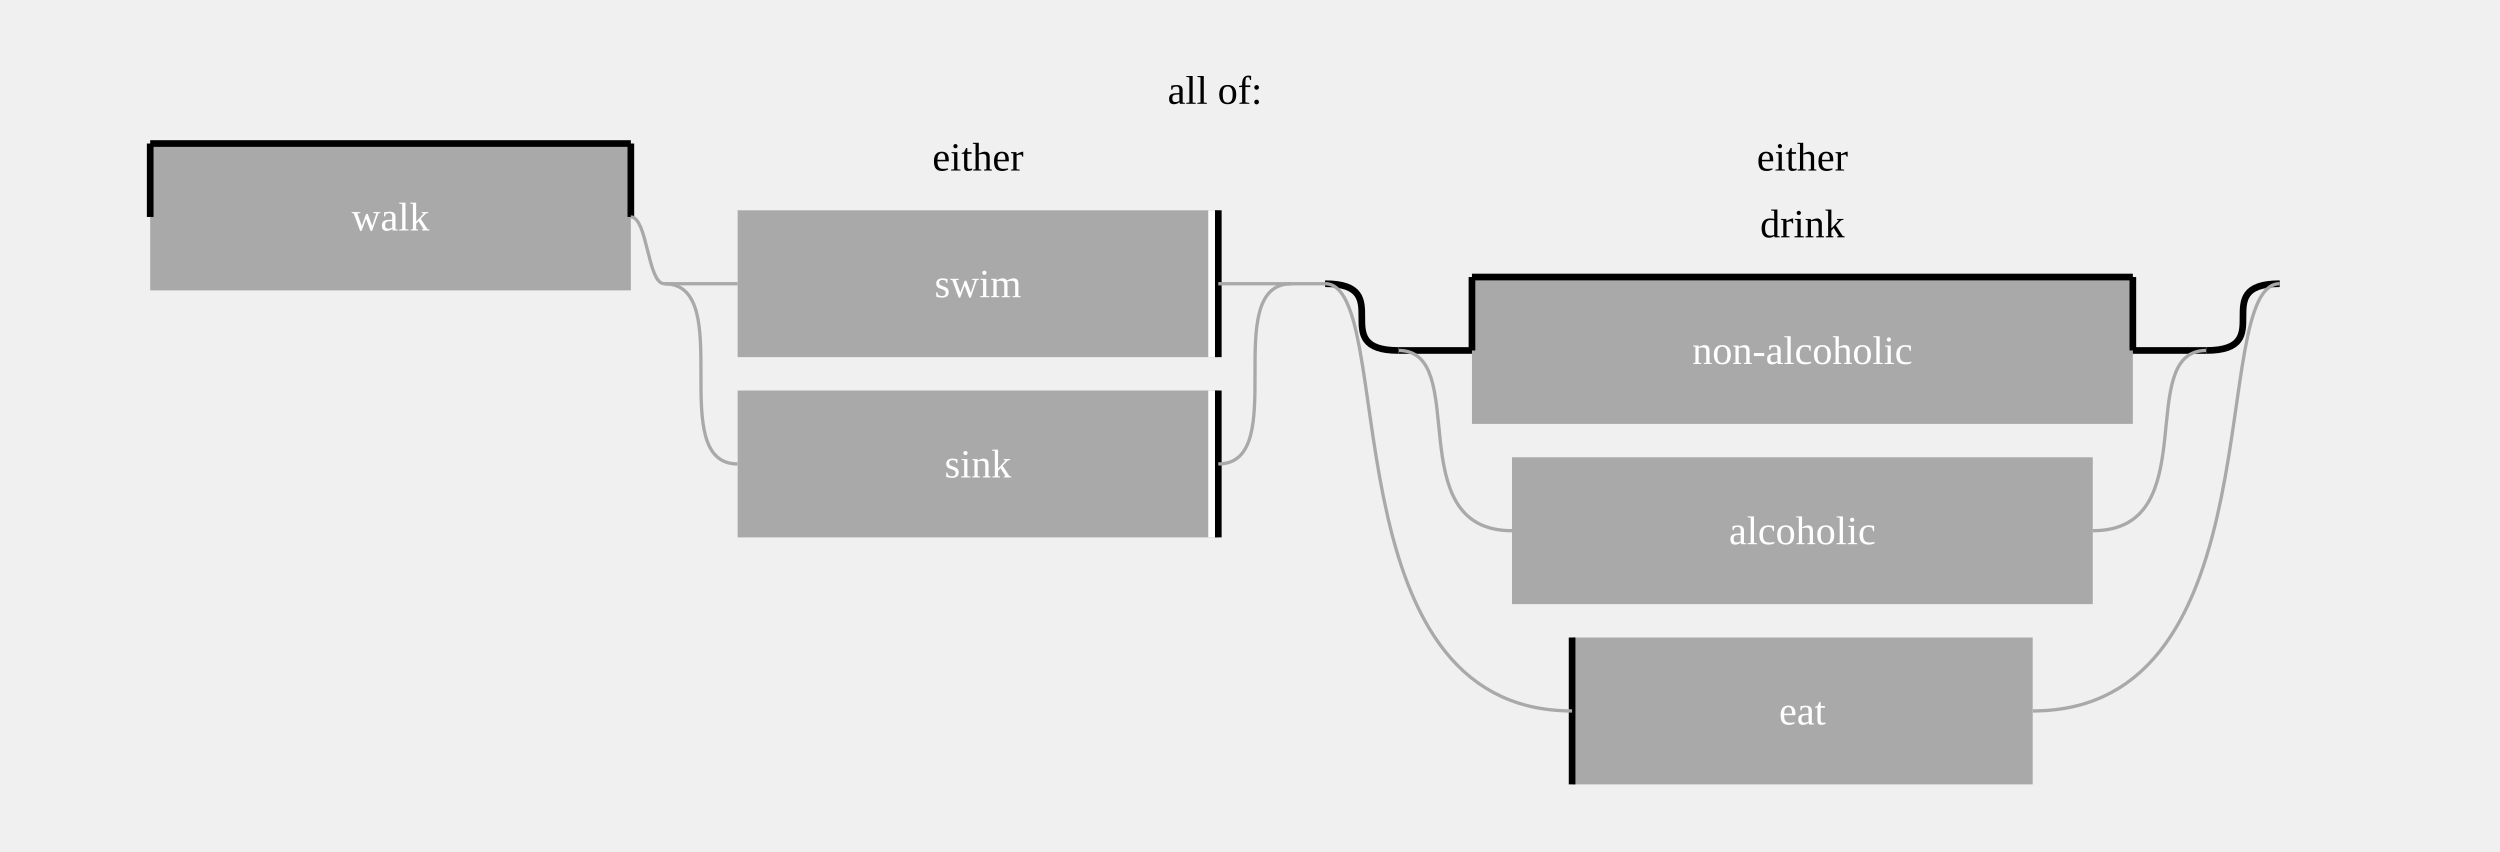
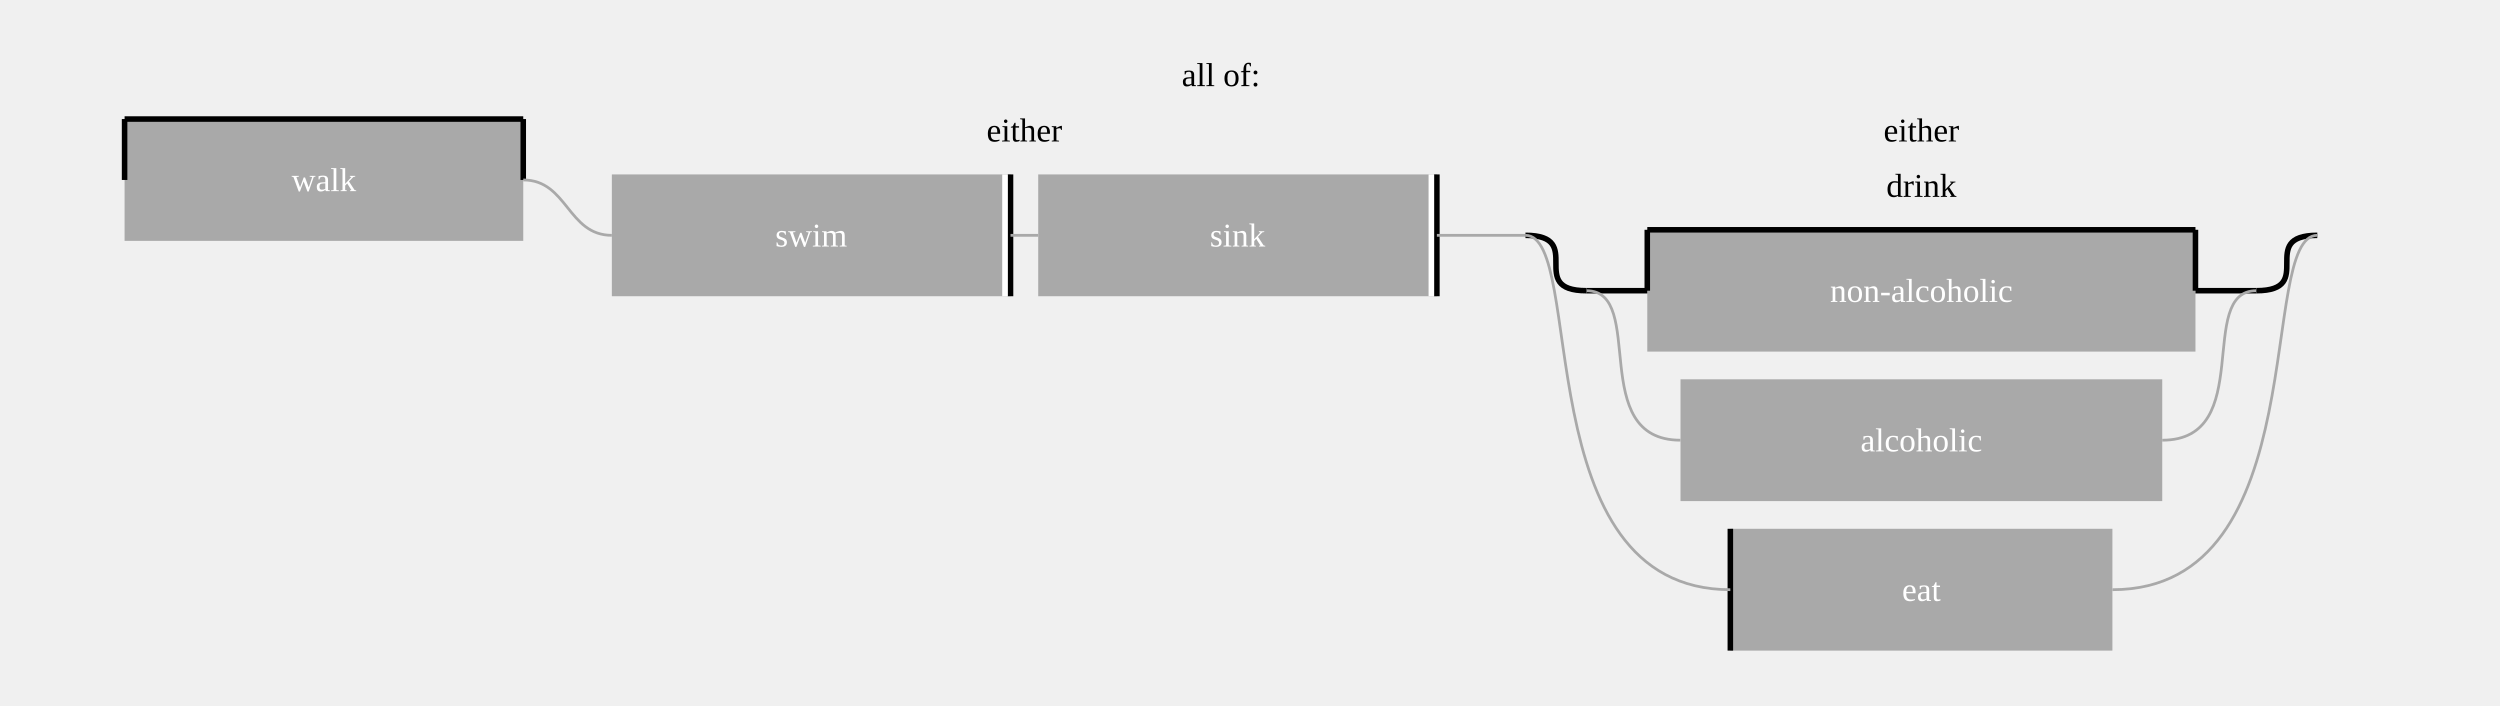
- <svg xmlns="http://www.w3.org/2000/svg" width="749" height="255" version="1.11.1">
+ <svg xmlns="http://www.w3.org/2000/svg" width="903" height="255" version="1.11.1">
  <rect fill="darkgrey" stroke="none" x="0" class="textbox" width="144" y="0" transform="translate(22 0)translate(0 20)translate(23 23)" height="44" />
  <text fill="white" dominant-baseline="central" x="72" y="22" transform="translate(22 0)translate(0 20)translate(23 23)" text-anchor="middle">walk</text>
  <line stroke="black" class="leftline.half" stroke-width="2px" y1="0" x1="0" y2="22" transform="translate(22 0)translate(0 20)translate(23 23)" x2="0" />
  <line stroke="black" class="rightline.half" stroke-width="2px" y1="0" x1="144" y2="22" transform="translate(22 0)translate(0 20)translate(23 23)" x2="144" />
  <line stroke="black" class="topline.full" stroke-width="2px" y1="0" x1="0" y2="0" transform="translate(22 0)translate(0 20)translate(23 23)" x2="144" />
-   <rect fill="darkgrey" stroke="none" x="0" class="textbox" width="144" y="0" transform="translate(0 0)translate(0 10)translate(22 -10)translate(0 20)translate(154 0)translate(22 0)translate(0 20)translate(23 23)" height="44" />
-   <text fill="white" dominant-baseline="central" x="72" y="22" transform="translate(0 0)translate(0 10)translate(22 -10)translate(0 20)translate(154 0)translate(22 0)translate(0 20)translate(23 23)" text-anchor="middle">swim</text>
-   <line stroke="black" class="rightline.full" stroke-width="2px" y1="0" x1="144" y2="44" transform="translate(0 0)translate(0 10)translate(22 -10)translate(0 20)translate(154 0)translate(22 0)translate(0 20)translate(23 23)" x2="144" />
-   <line stroke="white" class="rightline.full" stroke-width="2px" y1="0" x1="142" y2="44" transform="translate(0 0)translate(0 10)translate(22 -10)translate(0 20)translate(154 0)translate(22 0)translate(0 20)translate(23 23)" x2="142" />
-   <path fill="none" stroke="darkgrey" class="v_connector_in" stroke-width="1px" d="M -22,32 C 0,32 -22,32 0 32" transform="translate(22 -10)translate(0 20)translate(154 0)translate(22 0)translate(0 20)translate(23 23)" />
-   <path fill="none" stroke="darkgrey" class="v_connector_out" stroke-width="1px" d="M 166,32 C 144,32 166,32 144 32" transform="translate(22 -10)translate(0 20)translate(154 0)translate(22 0)translate(0 20)translate(23 23)" />
-   <rect fill="darkgrey" stroke="none" x="0" class="textbox" width="144" y="0" transform="translate(0 0)translate(0 64)translate(22 -10)translate(0 20)translate(154 0)translate(22 0)translate(0 20)translate(23 23)" height="44" />
-   <text fill="white" dominant-baseline="central" x="72" y="22" transform="translate(0 0)translate(0 64)translate(22 -10)translate(0 20)translate(154 0)translate(22 0)translate(0 20)translate(23 23)" text-anchor="middle">sink</text>
-   <line stroke="black" class="rightline.full" stroke-width="2px" y1="0" x1="144" y2="44" transform="translate(0 0)translate(0 64)translate(22 -10)translate(0 20)translate(154 0)translate(22 0)translate(0 20)translate(23 23)" x2="144" />
-   <line stroke="white" class="rightline.full" stroke-width="2px" y1="0" x1="142" y2="44" transform="translate(0 0)translate(0 64)translate(22 -10)translate(0 20)translate(154 0)translate(22 0)translate(0 20)translate(23 23)" x2="142" />
-   <path fill="none" stroke="darkgrey" class="v_connector_in" stroke-width="1px" d="M -22,32 C 0,32 -22,86 0 86" transform="translate(22 -10)translate(0 20)translate(154 0)translate(22 0)translate(0 20)translate(23 23)" />
-   <path fill="none" stroke="darkgrey" class="v_connector_out" stroke-width="1px" d="M 166,32 C 144,32 166,86 144 86" transform="translate(22 -10)translate(0 20)translate(154 0)translate(22 0)translate(0 20)translate(23 23)" />
-   <text dominant-baseline="hanging" x="78" transform="translate(16 0)translate(154 0)translate(22 0)translate(0 20)translate(23 23)" text-anchor="middle">either</text>
-   <path fill="none" stroke="darkgrey" class="h_connector" d="M 144,22 c 5,0 5,20 10 20" transform="translate(22 0)translate(0 20)translate(23 23)" />
-   <rect fill="darkgrey" stroke="none" x="0" class="textbox" width="198" y="0" transform="translate(0 0)translate(0 10)translate(22 -10)translate(0 20)translate(0 0)translate(0 10)translate(22 -10)translate(0 20)translate(352 0)translate(22 0)translate(0 20)translate(23 23)" height="44" />
-   <text fill="white" dominant-baseline="central" x="99" y="22" transform="translate(0 0)translate(0 10)translate(22 -10)translate(0 20)translate(0 0)translate(0 10)translate(22 -10)translate(0 20)translate(352 0)translate(22 0)translate(0 20)translate(23 23)" text-anchor="middle">non-alcoholic</text>
-   <line stroke="black" class="leftline.half" stroke-width="2px" y1="0" x1="0" y2="22" transform="translate(0 0)translate(0 10)translate(22 -10)translate(0 20)translate(0 0)translate(0 10)translate(22 -10)translate(0 20)translate(352 0)translate(22 0)translate(0 20)translate(23 23)" x2="0" />
-   <line stroke="black" class="rightline.half" stroke-width="2px" y1="0" x1="198" y2="22" transform="translate(0 0)translate(0 10)translate(22 -10)translate(0 20)translate(0 0)translate(0 10)translate(22 -10)translate(0 20)translate(352 0)translate(22 0)translate(0 20)translate(23 23)" x2="198" />
-   <line stroke="black" class="topline.full" stroke-width="2px" y1="0" x1="0" y2="0" transform="translate(0 0)translate(0 10)translate(22 -10)translate(0 20)translate(0 0)translate(0 10)translate(22 -10)translate(0 20)translate(352 0)translate(22 0)translate(0 20)translate(23 23)" x2="198" />
-   <path fill="none" stroke="black" class="v_connector_in" stroke-width="2px" d="M -22,32 C 0,32 -22,32 0 32" transform="translate(22 -10)translate(0 20)translate(0 0)translate(0 10)translate(22 -10)translate(0 20)translate(352 0)translate(22 0)translate(0 20)translate(23 23)" />
-   <path fill="none" stroke="black" class="v_connector_out" stroke-width="2px" d="M 220,32 C 198,32 220,32 198 32" transform="translate(22 -10)translate(0 20)translate(0 0)translate(0 10)translate(22 -10)translate(0 20)translate(352 0)translate(22 0)translate(0 20)translate(23 23)" />
-   <rect fill="darkgrey" stroke="none" x="0" class="textbox" width="174" y="0" transform="translate(12 0)translate(0 64)translate(22 -10)translate(0 20)translate(0 0)translate(0 10)translate(22 -10)translate(0 20)translate(352 0)translate(22 0)translate(0 20)translate(23 23)" height="44" />
-   <text fill="white" dominant-baseline="central" x="87" y="22" transform="translate(12 0)translate(0 64)translate(22 -10)translate(0 20)translate(0 0)translate(0 10)translate(22 -10)translate(0 20)translate(352 0)translate(22 0)translate(0 20)translate(23 23)" text-anchor="middle">alcoholic</text>
-   <path fill="none" stroke="darkgrey" class="v_connector_in" stroke-width="1px" d="M -22,32 C 0,32 -22,86 12 86" transform="translate(22 -10)translate(0 20)translate(0 0)translate(0 10)translate(22 -10)translate(0 20)translate(352 0)translate(22 0)translate(0 20)translate(23 23)" />
-   <path fill="none" stroke="darkgrey" class="v_connector_out" stroke-width="1px" d="M 220,32 C 198,32 220,86 186 86" transform="translate(22 -10)translate(0 20)translate(0 0)translate(0 10)translate(22 -10)translate(0 20)translate(352 0)translate(22 0)translate(0 20)translate(23 23)" />
-   <text dominant-baseline="hanging" x="75" transform="translate(46 0)translate(0 0)translate(0 10)translate(22 -10)translate(0 20)translate(352 0)translate(22 0)translate(0 20)translate(23 23)" text-anchor="middle">drink</text>
-   <path fill="none" stroke="black" class="v_connector_in" stroke-width="2px" d="M -22,32 C 0,32 -22,52 0 52" transform="translate(22 -10)translate(0 20)translate(352 0)translate(22 0)translate(0 20)translate(23 23)" />
-   <path fill="none" stroke="black" class="v_connector_out" stroke-width="2px" d="M 264,32 C 242,32 264,52 242 52" transform="translate(22 -10)translate(0 20)translate(352 0)translate(22 0)translate(0 20)translate(23 23)" />
-   <rect fill="darkgrey" stroke="none" x="0" class="textbox" width="138" y="0" transform="translate(52 0)translate(0 138)translate(22 -10)translate(0 20)translate(352 0)translate(22 0)translate(0 20)translate(23 23)" height="44" />
-   <text fill="white" dominant-baseline="central" x="69" y="22" transform="translate(52 0)translate(0 138)translate(22 -10)translate(0 20)translate(352 0)translate(22 0)translate(0 20)translate(23 23)" text-anchor="middle">eat</text>
-   <line stroke="black" class="leftline.full" stroke-width="2px" y1="0" x1="0" y2="44" transform="translate(52 0)translate(0 138)translate(22 -10)translate(0 20)translate(352 0)translate(22 0)translate(0 20)translate(23 23)" x2="0" />
-   <path fill="none" stroke="darkgrey" class="v_connector_in" stroke-width="1px" d="M -22,32 C 0,32 -22,160 52 160" transform="translate(22 -10)translate(0 20)translate(352 0)translate(22 0)translate(0 20)translate(23 23)" />
-   <path fill="none" stroke="darkgrey" class="v_connector_out" stroke-width="1px" d="M 264,32 C 242,32 264,160 190 160" transform="translate(22 -10)translate(0 20)translate(352 0)translate(22 0)translate(0 20)translate(23 23)" />
-   <text dominant-baseline="hanging" x="78" transform="translate(65 0)translate(352 0)translate(22 0)translate(0 20)translate(23 23)" text-anchor="middle">either</text>
-   <path fill="none" stroke="darkgrey" class="h_connector" d="M 342,42 c 5,0 5,0 10 0" transform="translate(22 0)translate(0 20)translate(23 23)" />
-   <text dominant-baseline="hanging" x="81" transform="translate(260 0)translate(23 23)" text-anchor="middle">all of:</text>
+   <rect fill="darkgrey" stroke="none" x="0" class="textbox" width="144" y="0" transform="translate(22 0)translate(0 20)translate(154 0)translate(22 0)translate(0 20)translate(23 23)" height="44" />
+   <text fill="white" dominant-baseline="central" x="72" y="22" transform="translate(22 0)translate(0 20)translate(154 0)translate(22 0)translate(0 20)translate(23 23)" text-anchor="middle">swim</text>
+   <line stroke="black" class="rightline.full" stroke-width="2px" y1="0" x1="144" y2="44" transform="translate(22 0)translate(0 20)translate(154 0)translate(22 0)translate(0 20)translate(23 23)" x2="144" />
+   <line stroke="white" class="rightline.full" stroke-width="2px" y1="0" x1="142" y2="44" transform="translate(22 0)translate(0 20)translate(154 0)translate(22 0)translate(0 20)translate(23 23)" x2="142" />
+   <rect fill="darkgrey" stroke="none" x="0" class="textbox" width="144" y="0" transform="translate(154 0)translate(22 0)translate(0 20)translate(154 0)translate(22 0)translate(0 20)translate(23 23)" height="44" />
+   <text fill="white" dominant-baseline="central" x="72" y="22" transform="translate(154 0)translate(22 0)translate(0 20)translate(154 0)translate(22 0)translate(0 20)translate(23 23)" text-anchor="middle">sink</text>
+   <line stroke="black" class="rightline.full" stroke-width="2px" y1="0" x1="144" y2="44" transform="translate(154 0)translate(22 0)translate(0 20)translate(154 0)translate(22 0)translate(0 20)translate(23 23)" x2="144" />
+   <line stroke="white" class="rightline.full" stroke-width="2px" y1="0" x1="142" y2="44" transform="translate(154 0)translate(22 0)translate(0 20)translate(154 0)translate(22 0)translate(0 20)translate(23 23)" x2="142" />
+   <path fill="none" stroke="darkgrey" class="h_connector" d="M 144,22 c 5,0 5,0 10 0" transform="translate(22 0)translate(0 20)translate(154 0)translate(22 0)translate(0 20)translate(23 23)" />
+   <text dominant-baseline="hanging" x="78" transform="translate(93 0)translate(154 0)translate(22 0)translate(0 20)translate(23 23)" text-anchor="middle">either</text>
+   <path fill="none" stroke="darkgrey" class="h_connector" d="M 144,22 c 16,0 16,20 32 20" transform="translate(22 0)translate(0 20)translate(23 23)" />
+   <rect fill="darkgrey" stroke="none" x="0" class="textbox" width="198" y="0" transform="translate(0 0)translate(0 10)translate(22 -10)translate(0 20)translate(0 0)translate(0 10)translate(22 -10)translate(0 20)translate(506 0)translate(22 0)translate(0 20)translate(23 23)" height="44" />
+   <text fill="white" dominant-baseline="central" x="99" y="22" transform="translate(0 0)translate(0 10)translate(22 -10)translate(0 20)translate(0 0)translate(0 10)translate(22 -10)translate(0 20)translate(506 0)translate(22 0)translate(0 20)translate(23 23)" text-anchor="middle">non-alcoholic</text>
+   <line stroke="black" class="leftline.half" stroke-width="2px" y1="0" x1="0" y2="22" transform="translate(0 0)translate(0 10)translate(22 -10)translate(0 20)translate(0 0)translate(0 10)translate(22 -10)translate(0 20)translate(506 0)translate(22 0)translate(0 20)translate(23 23)" x2="0" />
+   <line stroke="black" class="rightline.half" stroke-width="2px" y1="0" x1="198" y2="22" transform="translate(0 0)translate(0 10)translate(22 -10)translate(0 20)translate(0 0)translate(0 10)translate(22 -10)translate(0 20)translate(506 0)translate(22 0)translate(0 20)translate(23 23)" x2="198" />
+   <line stroke="black" class="topline.full" stroke-width="2px" y1="0" x1="0" y2="0" transform="translate(0 0)translate(0 10)translate(22 -10)translate(0 20)translate(0 0)translate(0 10)translate(22 -10)translate(0 20)translate(506 0)translate(22 0)translate(0 20)translate(23 23)" x2="198" />
+   <path fill="none" stroke="black" class="v_connector_in" stroke-width="2px" d="M -22,32 C 0,32 -22,32 0 32" transform="translate(22 -10)translate(0 20)translate(0 0)translate(0 10)translate(22 -10)translate(0 20)translate(506 0)translate(22 0)translate(0 20)translate(23 23)" />
+   <path fill="none" stroke="black" class="v_connector_out" stroke-width="2px" d="M 220,32 C 198,32 220,32 198 32" transform="translate(22 -10)translate(0 20)translate(0 0)translate(0 10)translate(22 -10)translate(0 20)translate(506 0)translate(22 0)translate(0 20)translate(23 23)" />
+   <rect fill="darkgrey" stroke="none" x="0" class="textbox" width="174" y="0" transform="translate(12 0)translate(0 64)translate(22 -10)translate(0 20)translate(0 0)translate(0 10)translate(22 -10)translate(0 20)translate(506 0)translate(22 0)translate(0 20)translate(23 23)" height="44" />
+   <text fill="white" dominant-baseline="central" x="87" y="22" transform="translate(12 0)translate(0 64)translate(22 -10)translate(0 20)translate(0 0)translate(0 10)translate(22 -10)translate(0 20)translate(506 0)translate(22 0)translate(0 20)translate(23 23)" text-anchor="middle">alcoholic</text>
+   <path fill="none" stroke="darkgrey" class="v_connector_in" d="M -22,32 C 0,32 -22,86 12 86" transform="translate(22 -10)translate(0 20)translate(0 0)translate(0 10)translate(22 -10)translate(0 20)translate(506 0)translate(22 0)translate(0 20)translate(23 23)" />
+   <path fill="none" stroke="darkgrey" class="v_connector_out" d="M 220,32 C 198,32 220,86 186 86" transform="translate(22 -10)translate(0 20)translate(0 0)translate(0 10)translate(22 -10)translate(0 20)translate(506 0)translate(22 0)translate(0 20)translate(23 23)" />
+   <text dominant-baseline="hanging" x="75" transform="translate(46 0)translate(0 0)translate(0 10)translate(22 -10)translate(0 20)translate(506 0)translate(22 0)translate(0 20)translate(23 23)" text-anchor="middle">drink</text>
+   <path fill="none" stroke="black" class="v_connector_in" stroke-width="2px" d="M -22,32 C 0,32 -22,52 0 52" transform="translate(22 -10)translate(0 20)translate(506 0)translate(22 0)translate(0 20)translate(23 23)" />
+   <path fill="none" stroke="black" class="v_connector_out" stroke-width="2px" d="M 264,32 C 242,32 264,52 242 52" transform="translate(22 -10)translate(0 20)translate(506 0)translate(22 0)translate(0 20)translate(23 23)" />
+   <rect fill="darkgrey" stroke="none" x="0" class="textbox" width="138" y="0" transform="translate(52 0)translate(0 138)translate(22 -10)translate(0 20)translate(506 0)translate(22 0)translate(0 20)translate(23 23)" height="44" />
+   <text fill="white" dominant-baseline="central" x="69" y="22" transform="translate(52 0)translate(0 138)translate(22 -10)translate(0 20)translate(506 0)translate(22 0)translate(0 20)translate(23 23)" text-anchor="middle">eat</text>
+   <line stroke="black" class="leftline.full" stroke-width="2px" y1="0" x1="0" y2="44" transform="translate(52 0)translate(0 138)translate(22 -10)translate(0 20)translate(506 0)translate(22 0)translate(0 20)translate(23 23)" x2="0" />
+   <path fill="none" stroke="darkgrey" class="v_connector_in" d="M -22,32 C 0,32 -22,160 52 160" transform="translate(22 -10)translate(0 20)translate(506 0)translate(22 0)translate(0 20)translate(23 23)" />
+   <path fill="none" stroke="darkgrey" class="v_connector_out" d="M 264,32 C 242,32 264,160 190 160" transform="translate(22 -10)translate(0 20)translate(506 0)translate(22 0)translate(0 20)translate(23 23)" />
+   <text dominant-baseline="hanging" x="78" transform="translate(65 0)translate(506 0)translate(22 0)translate(0 20)translate(23 23)" text-anchor="middle">either</text>
+   <path fill="none" stroke="darkgrey" class="h_connector" d="M 474,42 c 16,0 16,0 32 0" transform="translate(22 0)translate(0 20)translate(23 23)" />
+   <text dominant-baseline="hanging" x="81" transform="translate(337 0)translate(23 23)" text-anchor="middle">all of:</text>
</svg>
